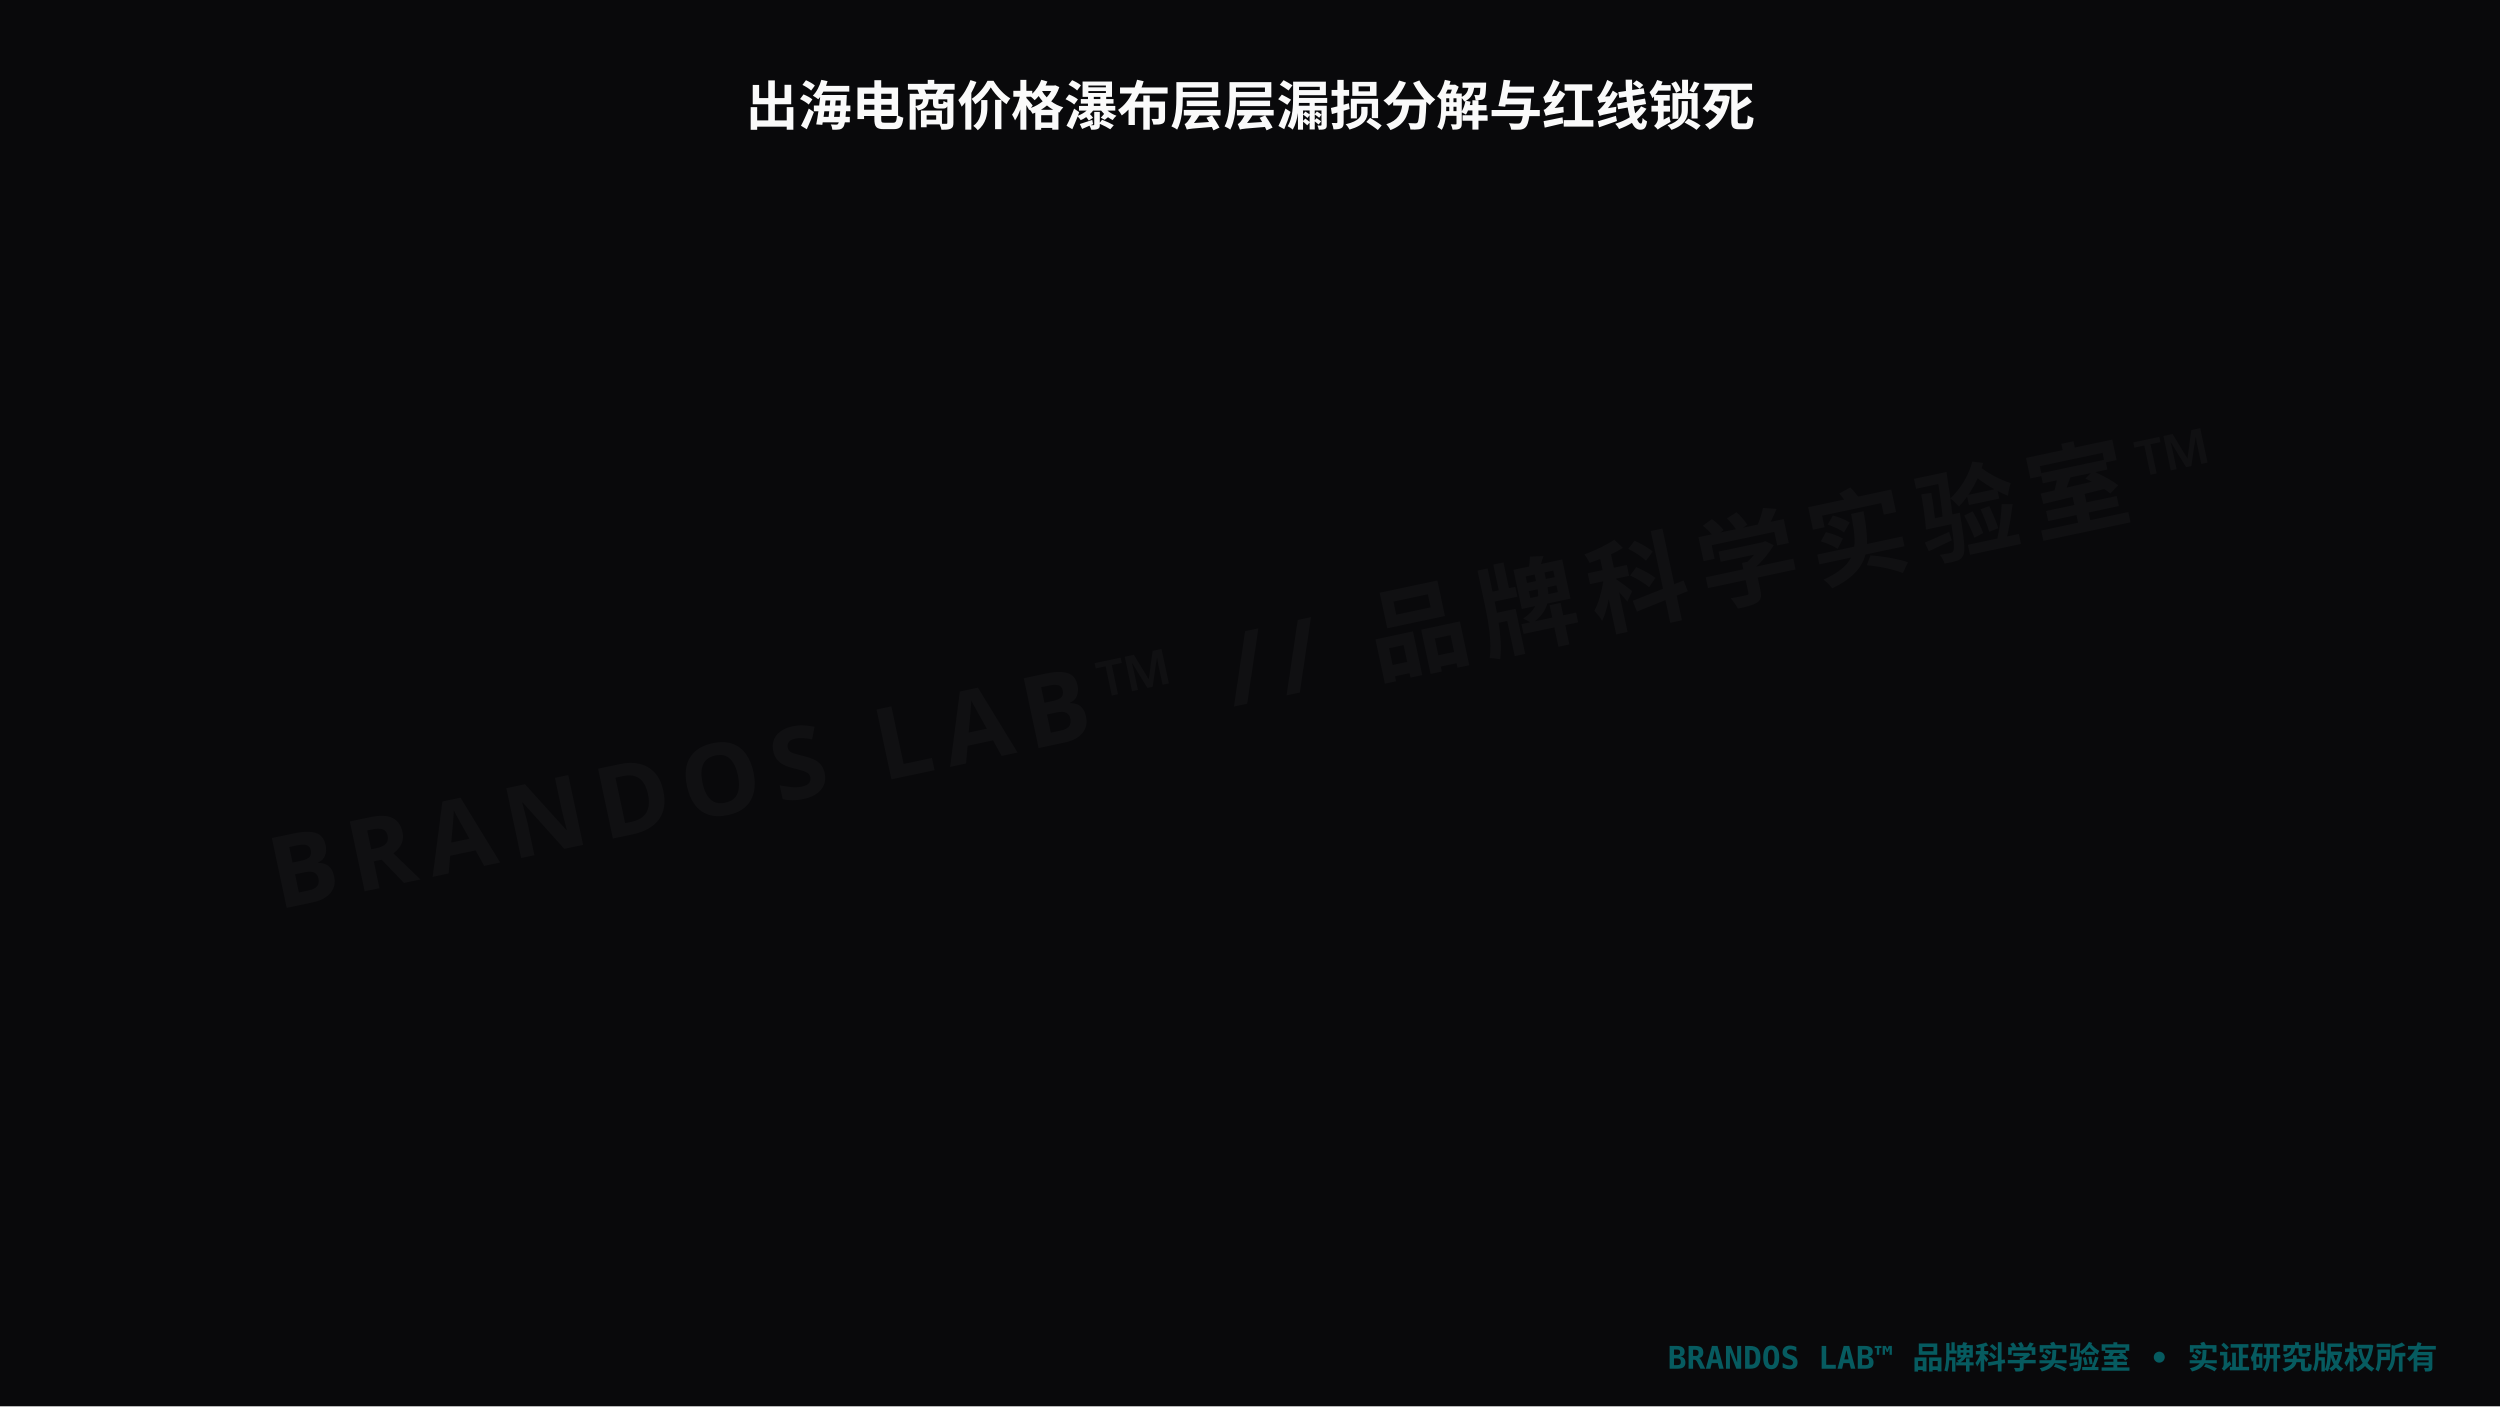
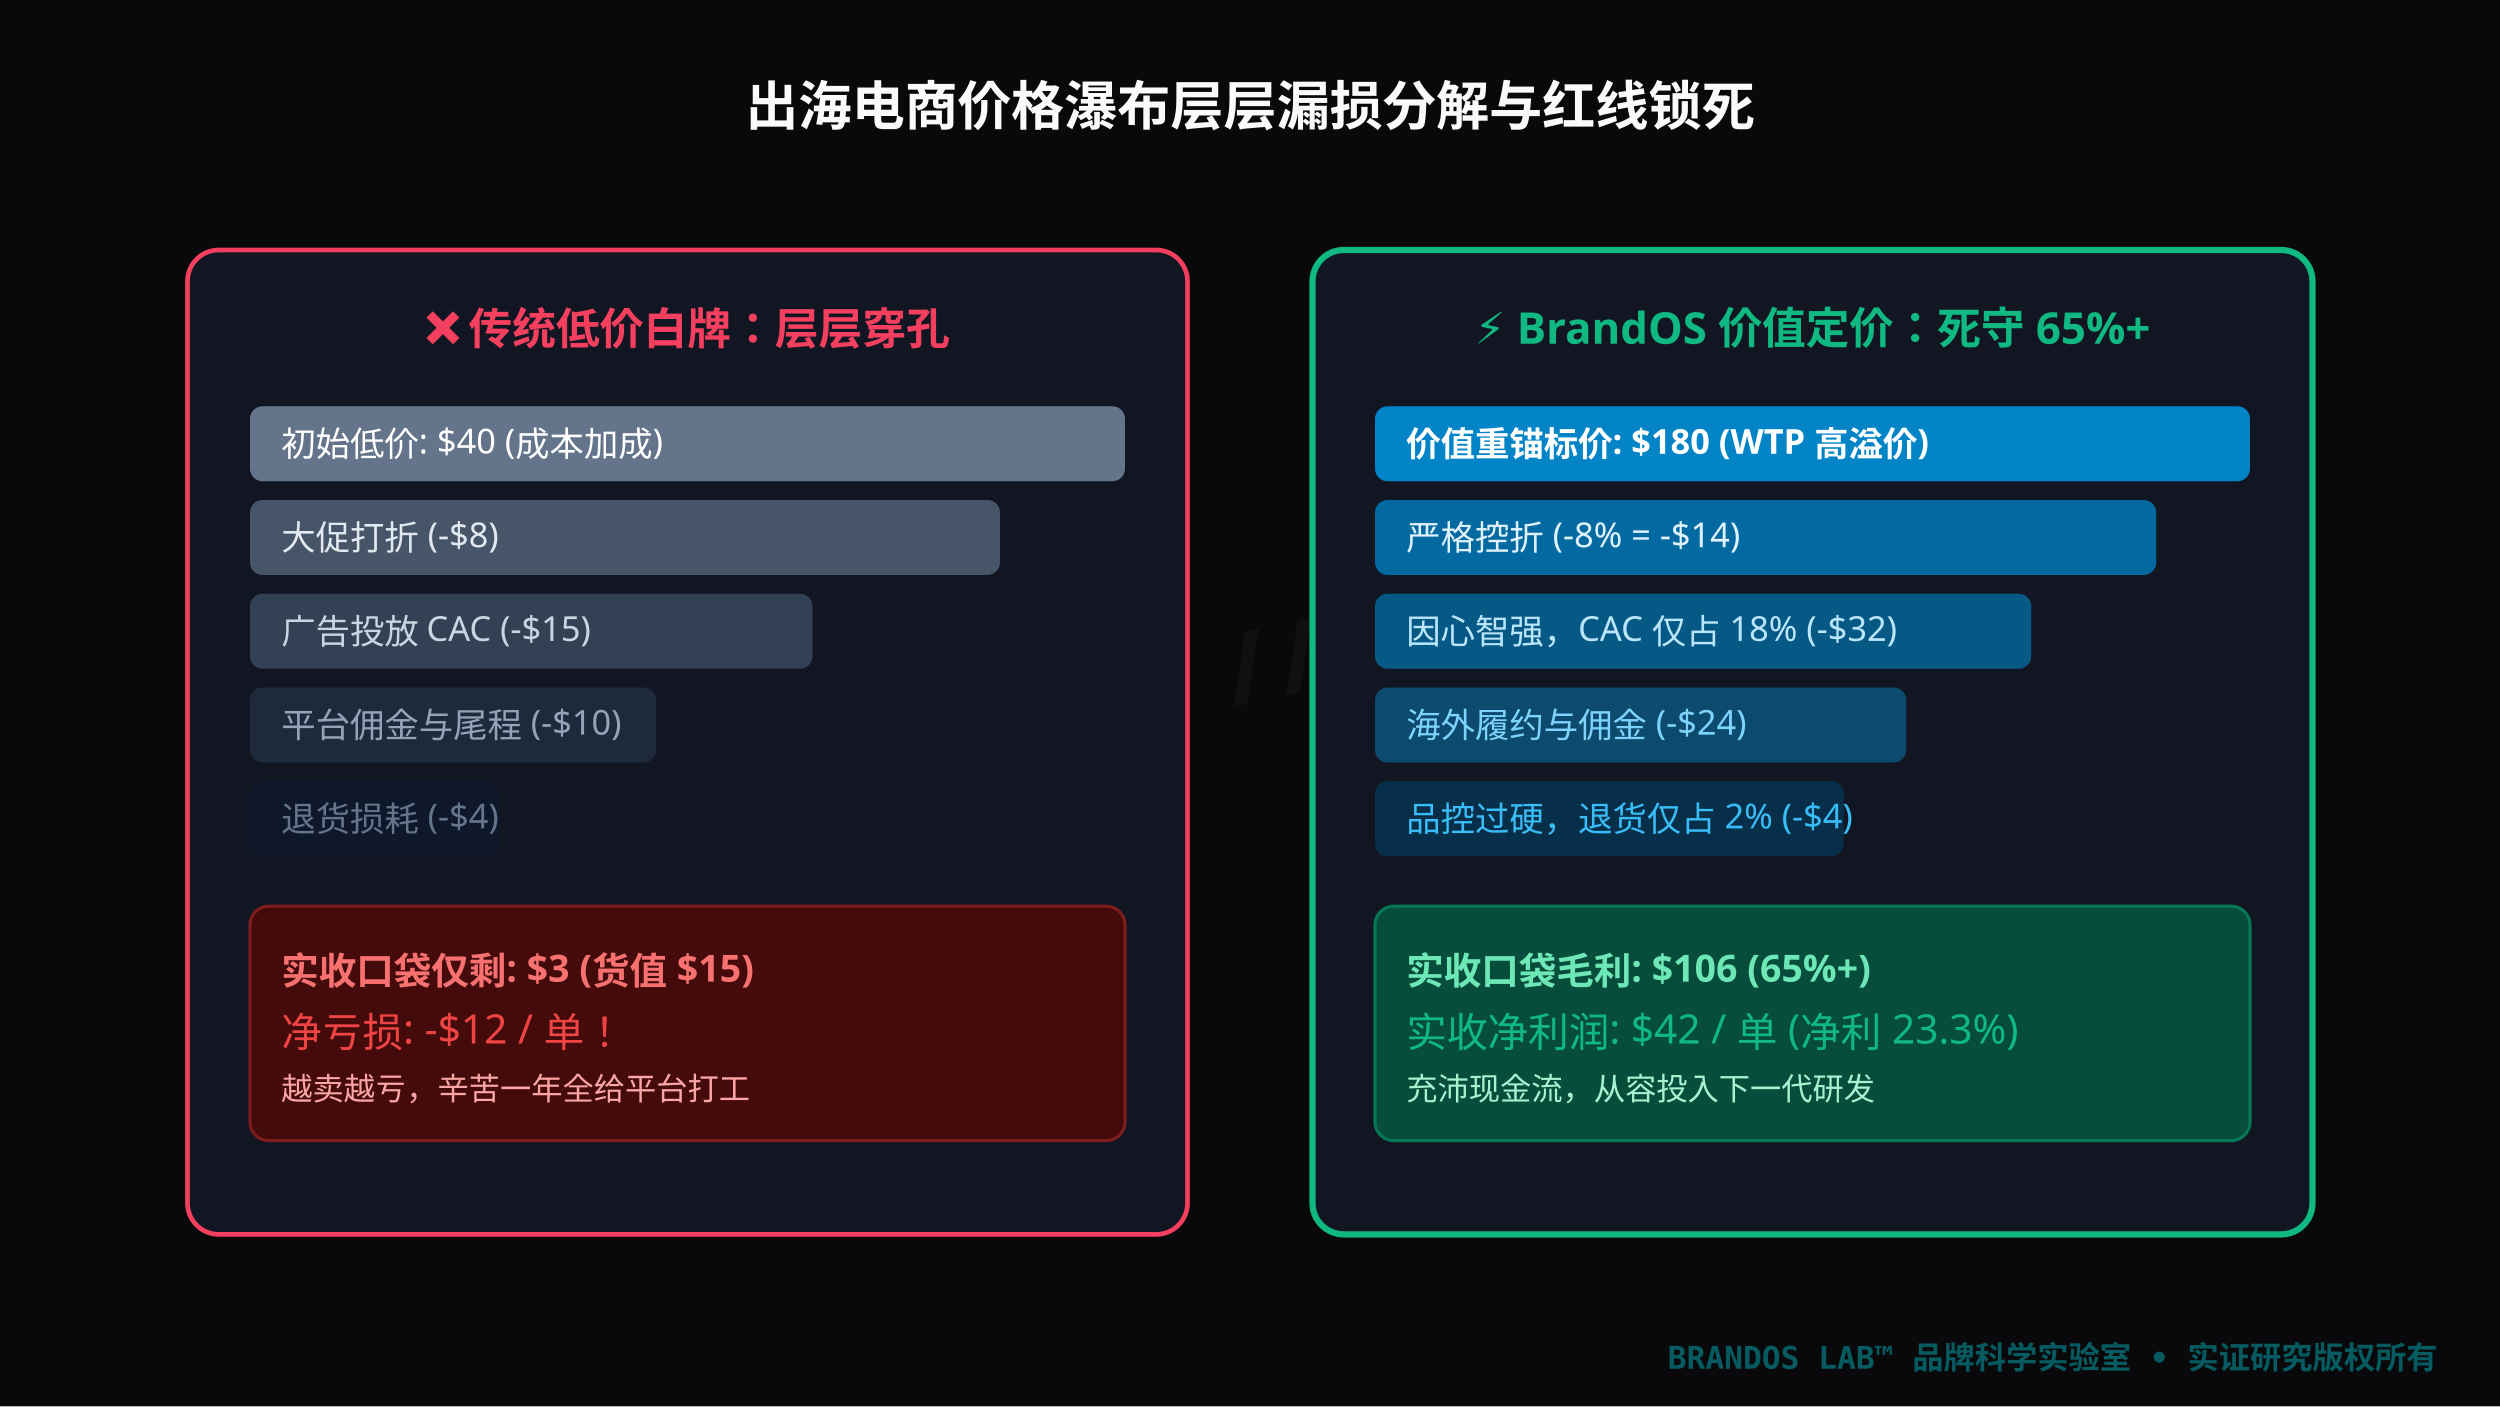
<svg xmlns="http://www.w3.org/2000/svg" viewBox="0 0 800 450" width="100%" height="100%" style="background:#09090B; border-radius:16px; border:1px solid #232B3E;">
  <rect width="100%" height="100%" fill="#09090B" />
  <text x="400" y="225" fill="rgba(255, 255, 255, 0.03)" font-family="sans-serif" font-size="32" font-weight="900" text-anchor="middle" transform="rotate(-12 400 225)" letter-spacing="4">BRANDOS LAB™ // 品牌科学实验室™</text>
  <text x="780" y="438" fill="rgba(0, 242, 254, 0.35)" font-family="monospace" font-size="10" font-weight="bold" text-anchor="end">BRANDOS LAB™ 品牌科学实验室 • 实证研究版权所有</text>
  <text x="400" y="40" fill="#FAFAFA" font-family="sans-serif" font-size="17" font-weight="900" text-anchor="middle">出海电商价格瀑布层层漏损分解与红线锁死</text>
+   <g transform="translate(60, 80)">
+     <rect width="320" height="315" rx="10" fill="#111622" stroke="#F43F5E" stroke-width="1.5" />
+     <text x="160" y="30" fill="#F43F5E" font-family="sans-serif" font-size="14" font-weight="bold" text-anchor="middle">❌ 传统低价白牌：层层穿孔</text>
+     <rect x="20" y="50" width="280" height="24" rx="4" fill="#64748B" />
+     <text x="30" y="66" fill="#FFFFFF" font-family="sans-serif" font-size="11">初始低价: $40 (成本加成)</text>
+     <rect x="20" y="80" width="240" height="24" rx="4" fill="#475569" />
+     <text x="30" y="96" fill="#E2E8F0" font-family="sans-serif" font-size="11">大促打折 (-$8)</text>
+     <rect x="20" y="110" width="180" height="24" rx="4" fill="#334155" />
+     <text x="30" y="126" fill="#CBD5E1" font-family="sans-serif" font-size="11">广告投放 CAC (-$15)</text>
+     <rect x="20" y="140" width="130" height="24" rx="4" fill="#1E293B" />
+     <text x="30" y="156" fill="#94A3B8" font-family="sans-serif" font-size="11">平台佣金与尾程 (-$10)</text>
+     <rect x="20" y="170" width="80" height="24" rx="4" fill="#0F172A" />
+     <text x="30" y="186" fill="#64748B" font-family="sans-serif" font-size="11">退货损耗 (-$4)</text>
+     <rect x="20" y="210" width="280" height="75" rx="6" fill="#450A0A" stroke="#7F1D1D" />
+     <text x="30" y="235" fill="#F87171" font-family="sans-serif" font-size="12" font-weight="bold">实收口袋仅剩: $3 (货值 $15)</text>
+     <text x="30" y="255" fill="#EF4444" font-family="sans-serif" font-size="13" font-weight="black">净亏损: -$12 / 单！</text>
+     <text x="30" y="272" fill="#FCA5A5" font-family="sans-serif" font-size="10">越卖越亏，辛苦一年全给平台打工</text>
+   </g>
+   <g transform="translate(420, 80)">
+     <rect width="320" height="315" rx="10" fill="#111622" stroke="#10B981" stroke-width="2" />
+     <text x="160" y="30" fill="#10B981" font-family="sans-serif" font-size="14" font-weight="bold" text-anchor="middle">⚡ BrandOS 价值定价：死守 65%+</text>
+     <rect x="20" y="50" width="280" height="24" rx="4" fill="#0284C7" />
+     <text x="30" y="66" fill="#FFFFFF" font-family="sans-serif" font-size="11" font-weight="bold">价值重锚标价: $180 (WTP 高溢价)</text>
+     <rect x="20" y="80" width="250" height="24" rx="4" fill="#0369A1" />
+     <text x="30" y="96" fill="#E0F2FE" font-family="sans-serif" font-size="11">严格控折 (-8% = -$14)</text>
+     <rect x="20" y="110" width="210" height="24" rx="4" fill="#075985" />
+     <text x="30" y="126" fill="#BAE6FD" font-family="sans-serif" font-size="11">因心智强，CAC 仅占 18% (-$32)</text>
+     <rect x="20" y="140" width="170" height="24" rx="4" fill="#0C4A6E" />
+     <text x="30" y="156" fill="#7DD3FC" font-family="sans-serif" font-size="11">海外履约与佣金 (-$24)</text>
+     <rect x="20" y="170" width="150" height="24" rx="4" fill="#082F49" />
+     <text x="30" y="186" fill="#38BDF8" font-family="sans-serif" font-size="11">品控过硬，退货仅占 2% (-$4)</text>
+     <rect x="20" y="210" width="280" height="75" rx="6" fill="#064E3B" stroke="#047857" />
+     <text x="30" y="235" fill="#6EE7B7" font-family="sans-serif" font-size="12" font-weight="bold">实收口袋毛利: $106 (65%+)</text>
+     <text x="30" y="255" fill="#10B981" font-family="sans-serif" font-size="13" font-weight="black">实收净利润: $42 / 单 (净利 23.3%)</text>
+     <text x="30" y="272" fill="#A7F3D0" font-family="sans-serif" font-size="10">充沛现金流，从容投入下一代研发</text>
+   </g>
</svg>
